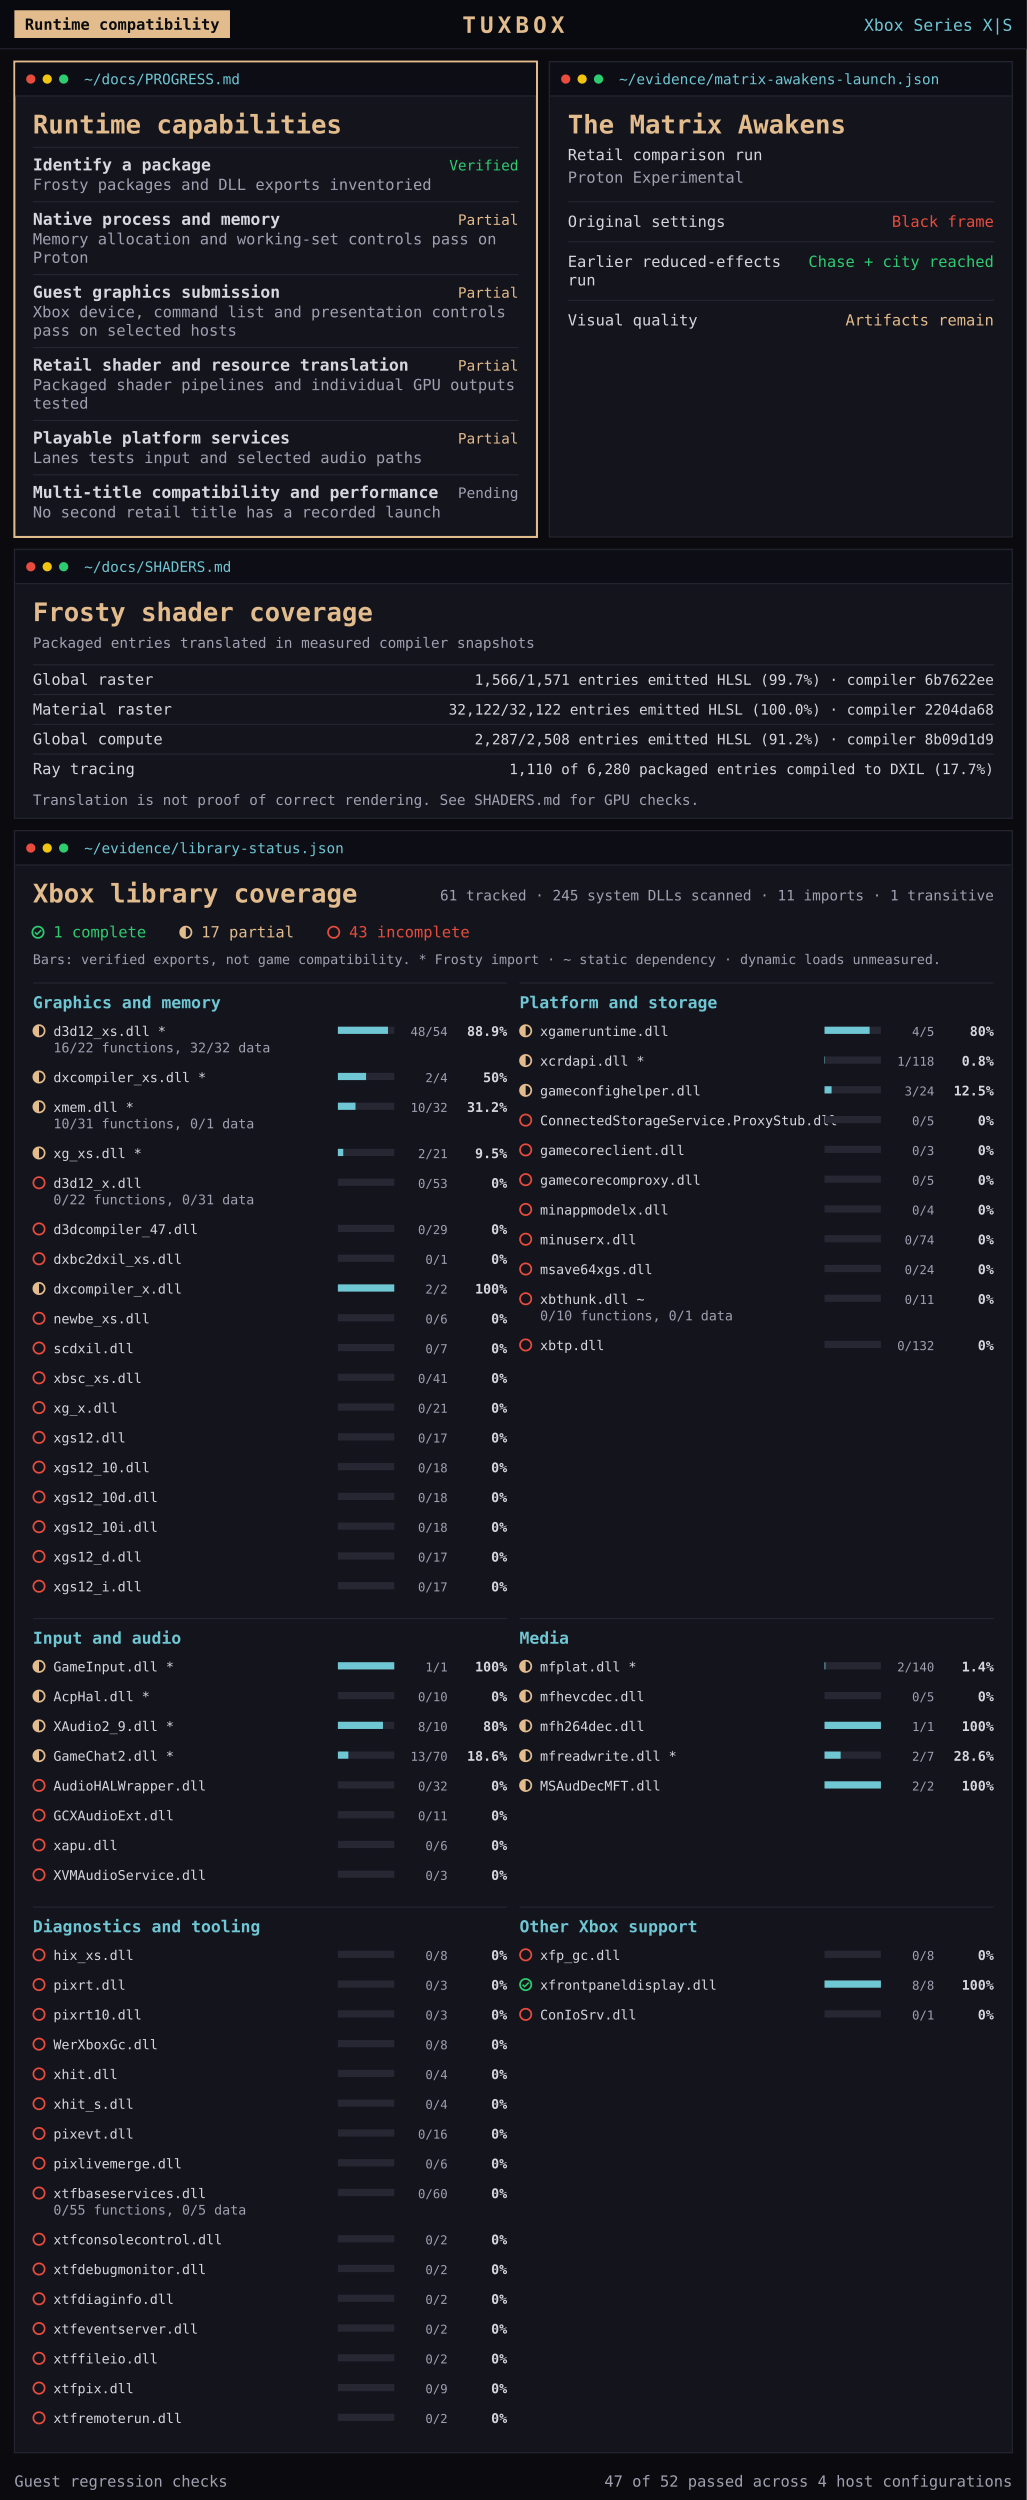
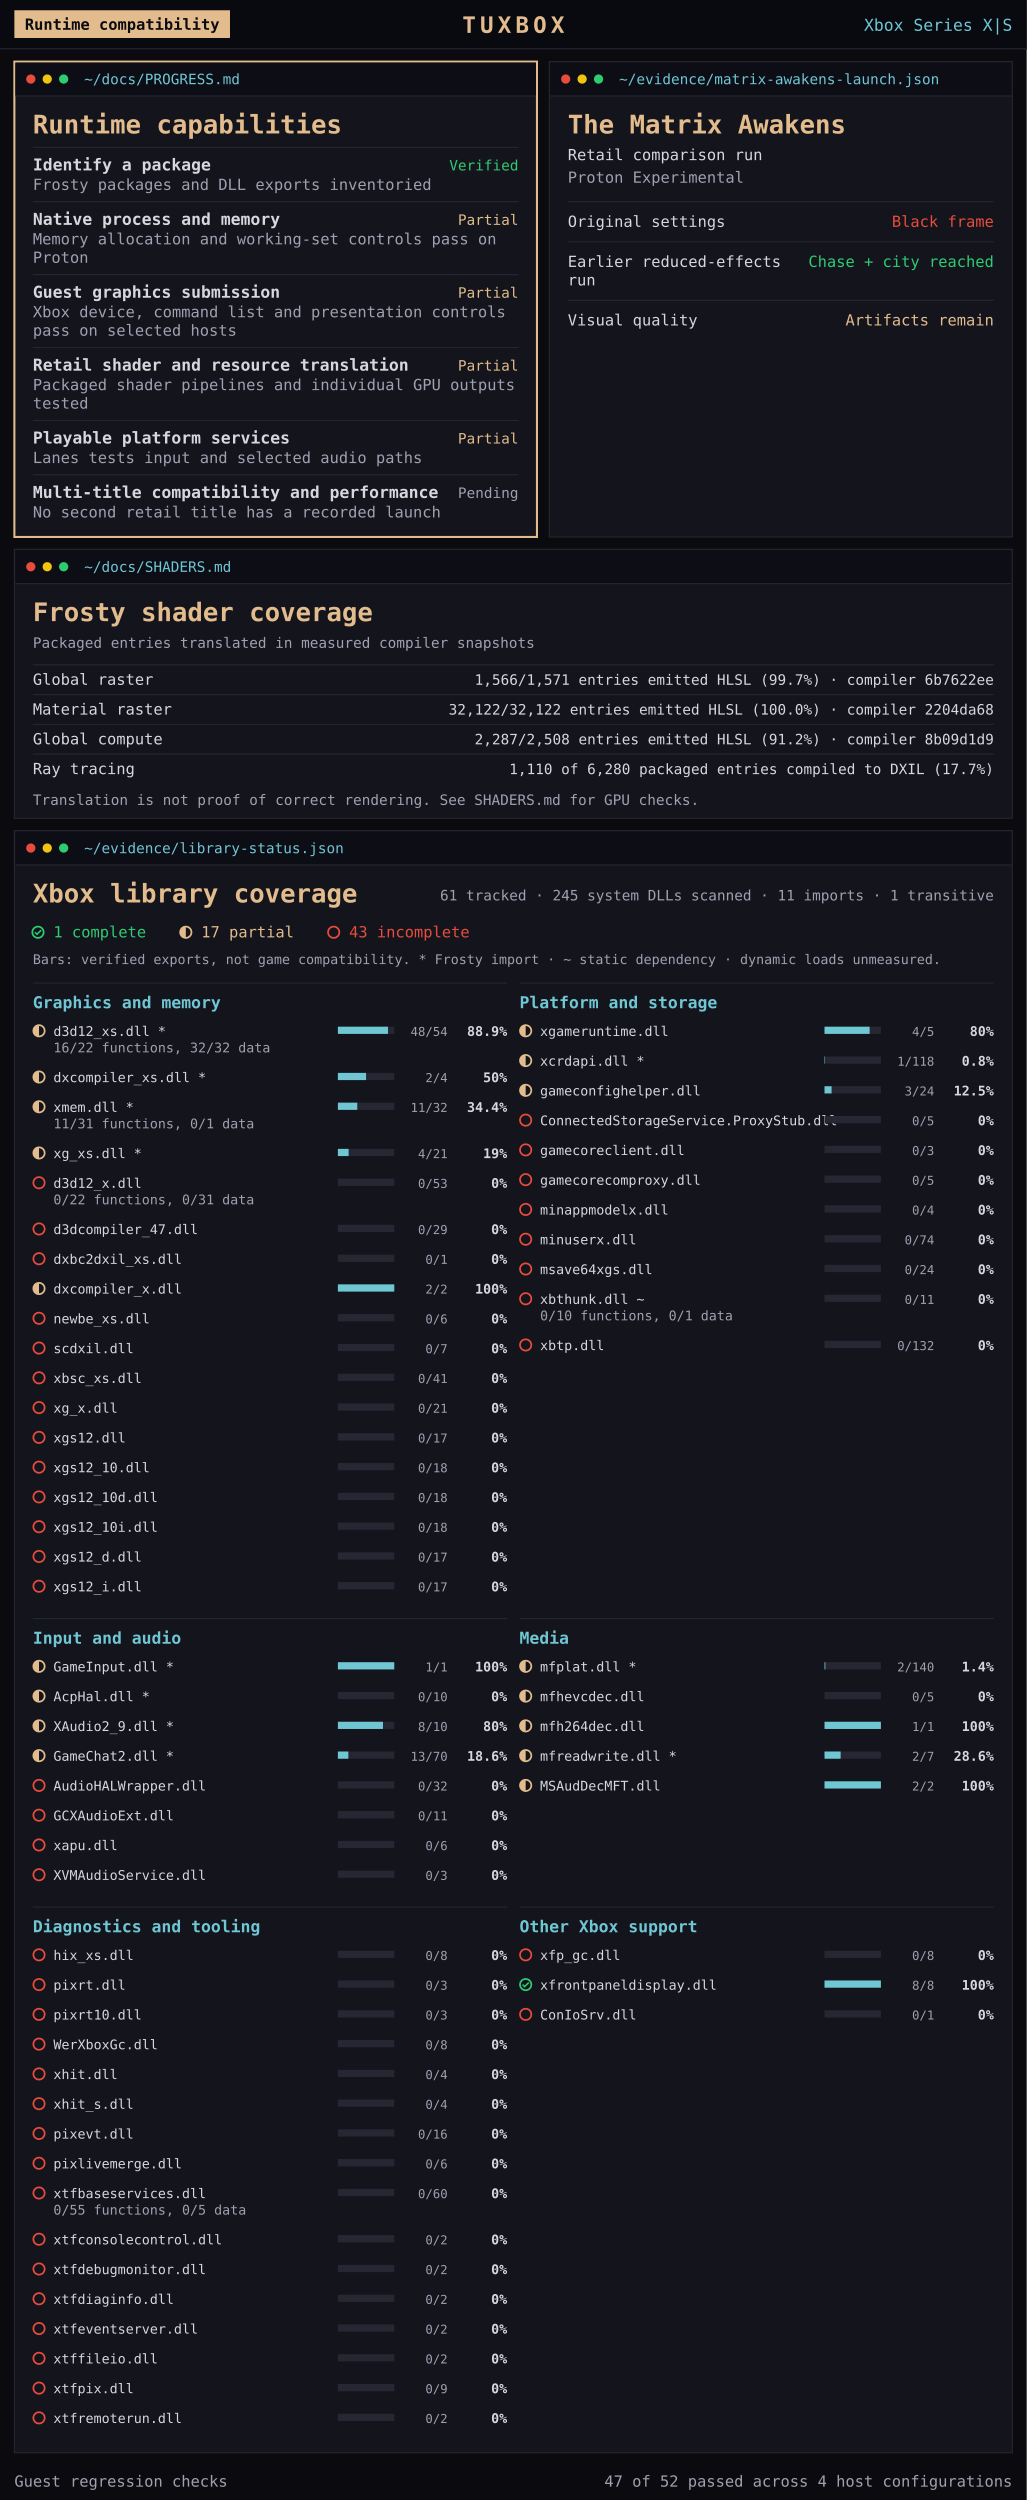
<svg xmlns="http://www.w3.org/2000/svg" role="img" font-family="'Terminess Nerd Font Mono', 'DejaVu Sans Mono', Consolas, monospace" aria-labelledby="map-title map-description" viewBox="0 0 1000 2435" width="1000" height="2435">
  <rect x="0" y="0" width="1000" height="2435" fill="#0b0b0f" />
  <rect x="0" y="0" width="1000" height="48" fill="#090910" />
  <rect x="0" y="47" width="1000" height="1" fill="#272733" />
  <rect x="14" y="10" width="210" height="27" fill="#e2bc8c" />
  <text x="119" y="29" fill="#0b0b0f" font-size="15" text-anchor="middle" font-weight="bold">Runtime compatibility</text>
  <text x="500" y="32" fill="#e2bc8c" font-size="22" text-anchor="middle" font-weight="bold" letter-spacing="4">TUXBOX</text>
  <text x="986" y="30" fill="#6fc7d4" font-size="16" text-anchor="end" font-weight="normal">Xbox Series X|S</text>
  <g transform="translate(14 60)">
    <rect x="0" y="0" width="509" height="463" fill="#14141d" stroke="#e2bc8c" stroke-width="2" />
    <rect x="1" y="1" width="507" height="32" fill="#0d0d15" />
    <rect x="1" y="33" width="507" height="1" fill="#272733" />
    <circle cx="16" cy="17" r="4.5" fill="#e74c3c" />
    <circle cx="32" cy="17" r="4.5" fill="#f1c40f" />
    <circle cx="48" cy="17" r="4.5" fill="#2ecc71" />
    <text x="68" y="22" fill="#6fc7d4" font-size="14" text-anchor="start" font-weight="normal">~/docs/PROGRESS.md</text>
    <text x="18" y="70" fill="#e2bc8c" font-size="25" text-anchor="start" font-weight="bold">Runtime capabilities</text>
    <rect x="18" y="83" width="473" height="1" fill="#272733" />
    <text x="18" y="106" fill="#d7d7de" font-size="16" text-anchor="start" font-weight="bold">Identify a package</text>
    <text x="491" y="106" fill="#2ecc71" font-size="14" text-anchor="end" font-weight="normal">Verified</text>
    <text x="18" y="125" fill="#a0a0b1" font-size="15" text-anchor="start" font-weight="normal">Frosty packages and DLL exports inventoried</text>
    <rect x="18" y="136" width="473" height="1" fill="#272733" />
    <text x="18" y="159" fill="#d7d7de" font-size="16" text-anchor="start" font-weight="bold">Native process and memory</text>
    <text x="491" y="159" fill="#e2bc8c" font-size="14" text-anchor="end" font-weight="normal">Partial</text>
    <text x="18" y="178" fill="#a0a0b1" font-size="15" text-anchor="start" font-weight="normal">Memory allocation and working-set controls pass on</text>
    <text x="18" y="196" fill="#a0a0b1" font-size="15" text-anchor="start" font-weight="normal">Proton</text>
    <rect x="18" y="207" width="473" height="1" fill="#272733" />
    <text x="18" y="230" fill="#d7d7de" font-size="16" text-anchor="start" font-weight="bold">Guest graphics submission</text>
    <text x="491" y="230" fill="#e2bc8c" font-size="14" text-anchor="end" font-weight="normal">Partial</text>
    <text x="18" y="249" fill="#a0a0b1" font-size="15" text-anchor="start" font-weight="normal">Xbox device, command list and presentation controls</text>
    <text x="18" y="267" fill="#a0a0b1" font-size="15" text-anchor="start" font-weight="normal">pass on selected hosts</text>
    <rect x="18" y="278" width="473" height="1" fill="#272733" />
    <text x="18" y="301" fill="#d7d7de" font-size="16" text-anchor="start" font-weight="bold">Retail shader and resource translation</text>
    <text x="491" y="301" fill="#e2bc8c" font-size="14" text-anchor="end" font-weight="normal">Partial</text>
    <text x="18" y="320" fill="#a0a0b1" font-size="15" text-anchor="start" font-weight="normal">Packaged shader pipelines and individual GPU outputs</text>
    <text x="18" y="338" fill="#a0a0b1" font-size="15" text-anchor="start" font-weight="normal">tested</text>
    <rect x="18" y="349" width="473" height="1" fill="#272733" />
    <text x="18" y="372" fill="#d7d7de" font-size="16" text-anchor="start" font-weight="bold">Playable platform services</text>
    <text x="491" y="372" fill="#e2bc8c" font-size="14" text-anchor="end" font-weight="normal">Partial</text>
    <text x="18" y="391" fill="#a0a0b1" font-size="15" text-anchor="start" font-weight="normal">Lanes tests input and selected audio paths</text>
    <rect x="18" y="402" width="473" height="1" fill="#272733" />
    <text x="18" y="425" fill="#d7d7de" font-size="16" text-anchor="start" font-weight="bold">Multi-title compatibility and performance</text>
    <text x="491" y="425" fill="#a0a0b1" font-size="14" text-anchor="end" font-weight="normal">Pending</text>
    <text x="18" y="444" fill="#a0a0b1" font-size="15" text-anchor="start" font-weight="normal">No second retail title has a recorded launch</text>
  </g>
  <g transform="translate(535 60)">
    <rect x="0" y="0" width="451" height="463" fill="#14141d" stroke="#272733" stroke-width="1" />
    <rect x="1" y="1" width="449" height="32" fill="#0d0d15" />
    <rect x="1" y="33" width="449" height="1" fill="#272733" />
    <circle cx="16" cy="17" r="4.5" fill="#e74c3c" />
    <circle cx="32" cy="17" r="4.5" fill="#f1c40f" />
    <circle cx="48" cy="17" r="4.5" fill="#2ecc71" />
    <text x="68" y="22" fill="#6fc7d4" font-size="14" text-anchor="start" font-weight="normal">~/evidence/matrix-awakens-launch.json</text>
    <text x="18" y="70" fill="#e2bc8c" font-size="25" text-anchor="start" font-weight="bold">The Matrix Awakens</text>
    <text x="18" y="96" fill="#d7d7de" font-size="15" text-anchor="start" font-weight="normal">Retail comparison run</text>
    <text x="18" y="118" fill="#a0a0b1" font-size="15" text-anchor="start" font-weight="normal">Proton Experimental</text>
    <rect x="18" y="136" width="415" height="1" fill="#272733" />
    <text x="18" y="161" fill="#d7d7de" font-size="15" text-anchor="start" font-weight="normal">Original settings</text>
    <text x="433" y="161" fill="#e74c3c" font-size="15" text-anchor="end" font-weight="normal">Black frame</text>
    <rect x="18" y="175" width="415" height="1" fill="#272733" />
    <text x="18" y="200" fill="#d7d7de" font-size="15" text-anchor="start" font-weight="normal">Earlier reduced-effects</text>
    <text x="18" y="218" fill="#d7d7de" font-size="15" text-anchor="start" font-weight="normal">run</text>
    <text x="433" y="200" fill="#2ecc71" font-size="15" text-anchor="end" font-weight="normal">Chase + city reached</text>
    <rect x="18" y="232" width="415" height="1" fill="#272733" />
    <text x="18" y="257" fill="#d7d7de" font-size="15" text-anchor="start" font-weight="normal">Visual quality</text>
    <text x="433" y="257" fill="#e2bc8c" font-size="15" text-anchor="end" font-weight="normal">Artifacts remain</text>
  </g>
  <g transform="translate(14 535)">
    <rect x="0" y="0" width="972" height="262" fill="#14141d" stroke="#272733" stroke-width="1" />
    <rect x="1" y="1" width="970" height="32" fill="#0d0d15" />
    <rect x="1" y="33" width="970" height="1" fill="#272733" />
    <circle cx="16" cy="17" r="4.5" fill="#e74c3c" />
    <circle cx="32" cy="17" r="4.5" fill="#f1c40f" />
    <circle cx="48" cy="17" r="4.5" fill="#2ecc71" />
    <text x="68" y="22" fill="#6fc7d4" font-size="14" text-anchor="start" font-weight="normal">~/docs/SHADERS.md</text>
    <text x="18" y="70" fill="#e2bc8c" font-size="25" text-anchor="start" font-weight="bold">Frosty shader coverage</text>
    <text x="18" y="96" fill="#a0a0b1" font-size="14" text-anchor="start" font-weight="normal">Packaged entries translated in measured compiler snapshots</text>
    <rect x="18" y="112" width="936" height="1" fill="#272733" />
    <text x="18" y="132" fill="#d7d7de" font-size="15" text-anchor="start" font-weight="normal">Global raster</text>
    <text x="954" y="132" fill="#d7d7de" font-size="14" text-anchor="end" font-weight="normal">1,566/1,571 entries emitted HLSL (99.7%) · compiler 6b7622ee</text>
    <rect x="18" y="141" width="936" height="1" fill="#272733" />
    <text x="18" y="161" fill="#d7d7de" font-size="15" text-anchor="start" font-weight="normal">Material raster</text>
    <text x="954" y="161" fill="#d7d7de" font-size="14" text-anchor="end" font-weight="normal">32,122/32,122 entries emitted HLSL (100.0%) · compiler 2204da68</text>
    <rect x="18" y="170" width="936" height="1" fill="#272733" />
    <text x="18" y="190" fill="#d7d7de" font-size="15" text-anchor="start" font-weight="normal">Global compute</text>
    <text x="954" y="190" fill="#d7d7de" font-size="14" text-anchor="end" font-weight="normal">2,287/2,508 entries emitted HLSL (91.2%) · compiler 8b09d1d9</text>
    <rect x="18" y="199" width="936" height="1" fill="#272733" />
    <text x="18" y="219" fill="#d7d7de" font-size="15" text-anchor="start" font-weight="normal">Ray tracing</text>
    <text x="954" y="219" fill="#d7d7de" font-size="14" text-anchor="end" font-weight="normal">1,110 of 6,280 packaged entries compiled to DXIL (17.7%)</text>
    <text x="18" y="249" fill="#a0a0b1" font-size="14" text-anchor="start" font-weight="normal">Translation is not proof of correct rendering. See SHADERS.md for GPU checks.</text>
  </g>
  <g transform="translate(14 809)">
    <rect x="0" y="0" width="972" height="1580" fill="#14141d" stroke="#272733" stroke-width="1" />
    <rect x="1" y="1" width="970" height="32" fill="#0d0d15" />
    <rect x="1" y="33" width="970" height="1" fill="#272733" />
    <circle cx="16" cy="17" r="4.5" fill="#e74c3c" />
    <circle cx="32" cy="17" r="4.5" fill="#f1c40f" />
    <circle cx="48" cy="17" r="4.5" fill="#2ecc71" />
    <text x="68" y="22" fill="#6fc7d4" font-size="14" text-anchor="start" font-weight="normal">~/evidence/library-status.json</text>
    <text x="18" y="70" fill="#e2bc8c" font-size="25" text-anchor="start" font-weight="bold">Xbox library coverage</text>
    <text x="954" y="68" fill="#a0a0b1" font-size="14" text-anchor="end" font-weight="normal">61 tracked · 245 system DLLs scanned · 11 imports · 1 transitive</text>
    <g transform="translate(23 99)">
      <circle cx="0" cy="0" r="5.5" fill="none" stroke="#2ecc71" stroke-width="1.7" />
      <path d="M-3,0 -1,2 3,-2" fill="none" stroke="#2ecc71" stroke-width="1.5" />
    </g>
    <text x="38" y="104" fill="#2ecc71" font-size="15" text-anchor="start" font-weight="normal">1 complete</text>
    <g transform="translate(167 99)">
      <circle cx="0" cy="0" r="5.5" fill="none" stroke="#e2bc8c" stroke-width="1.7" />
      <path d="M0,-5.5 A5.5,5.5 0 0 0 0,5.5 Z" fill="#e2bc8c" />
    </g>
    <text x="182" y="104" fill="#e2bc8c" font-size="15" text-anchor="start" font-weight="normal">17 partial</text>
    <g transform="translate(311 99)">
      <circle cx="0" cy="0" r="5.5" fill="none" stroke="#e74c3c" stroke-width="1.7" />
    </g>
    <text x="326" y="104" fill="#e74c3c" font-size="15" text-anchor="start" font-weight="normal">43 incomplete</text>
    <text x="18" y="130" fill="#a0a0b1" font-size="13" text-anchor="start" font-weight="normal">Bars: verified exports, not game compatibility. * Frosty import  ·  ~ static dependency  ·  dynamic loads unmeasured.</text>
    <rect x="18.0" y="148" width="462.0" height="1" fill="#272733" />
    <text x="18.0" y="173" fill="#6fc7d4" font-size="16" text-anchor="start" font-weight="bold">Graphics and memory</text>
    <g>
      <g transform="translate(24.0 195)">
        <circle cx="0" cy="0" r="5.5" fill="none" stroke="#e2bc8c" stroke-width="1.7" />
        <path d="M0,-5.5 A5.5,5.5 0 0 0 0,5.5 Z" fill="#e2bc8c" />
      </g>
      <text x="38.0" y="200" fill="#d7d7de" font-size="13" text-anchor="start" font-weight="normal">d3d12_xs.dll *</text>
      <rect x="315.1" y="191" width="54.9" height="7" fill="#272733" />
      <rect x="315.1" y="191" width="48.8" height="7" fill="#6fc7d4" />
      <text x="422.0" y="200" fill="#a0a0b1" font-size="12" text-anchor="end" font-weight="normal">48/54</text>
      <text x="480.0" y="200" fill="#d7d7de" font-size="13" text-anchor="end" font-weight="bold">88.9%</text>
      <text x="38.0" y="216" fill="#a0a0b1" font-size="13" text-anchor="start" font-weight="normal">16/22 functions, 32/32 data</text>
    </g>
    <g>
      <g transform="translate(24.0 240)">
        <circle cx="0" cy="0" r="5.5" fill="none" stroke="#e2bc8c" stroke-width="1.7" />
        <path d="M0,-5.5 A5.5,5.5 0 0 0 0,5.5 Z" fill="#e2bc8c" />
      </g>
      <text x="38.0" y="245" fill="#d7d7de" font-size="13" text-anchor="start" font-weight="normal">dxcompiler_xs.dll *</text>
      <rect x="315.1" y="236" width="54.9" height="7" fill="#272733" />
      <rect x="315.1" y="236" width="27.45" height="7" fill="#6fc7d4" />
      <text x="422.0" y="245" fill="#a0a0b1" font-size="12" text-anchor="end" font-weight="normal">2/4</text>
      <text x="480.0" y="245" fill="#d7d7de" font-size="13" text-anchor="end" font-weight="bold">50%</text>
    </g>
    <g>
      <g transform="translate(24.0 269)">
        <circle cx="0" cy="0" r="5.5" fill="none" stroke="#e2bc8c" stroke-width="1.7" />
        <path d="M0,-5.5 A5.5,5.5 0 0 0 0,5.5 Z" fill="#e2bc8c" />
      </g>
      <text x="38.0" y="274" fill="#d7d7de" font-size="13" text-anchor="start" font-weight="normal">xmem.dll *</text>
      <rect x="315.1" y="265" width="54.9" height="7" fill="#272733" />
-       <rect x="315.1" y="265" width="17.156" height="7" fill="#6fc7d4" />
-       <text x="422.0" y="274" fill="#a0a0b1" font-size="12" text-anchor="end" font-weight="normal">10/32</text>
-       <text x="480.0" y="274" fill="#d7d7de" font-size="13" text-anchor="end" font-weight="bold">31.2%</text>
-       <text x="38.0" y="290" fill="#a0a0b1" font-size="13" text-anchor="start" font-weight="normal">10/31 functions, 0/1 data</text>
+       <rect x="315.1" y="265" width="18.872" height="7" fill="#6fc7d4" />
+       <text x="422.0" y="274" fill="#a0a0b1" font-size="12" text-anchor="end" font-weight="normal">11/32</text>
+       <text x="480.0" y="274" fill="#d7d7de" font-size="13" text-anchor="end" font-weight="bold">34.4%</text>
+       <text x="38.0" y="290" fill="#a0a0b1" font-size="13" text-anchor="start" font-weight="normal">11/31 functions, 0/1 data</text>
    </g>
    <g>
      <g transform="translate(24.0 314)">
        <circle cx="0" cy="0" r="5.5" fill="none" stroke="#e2bc8c" stroke-width="1.7" />
        <path d="M0,-5.5 A5.5,5.5 0 0 0 0,5.5 Z" fill="#e2bc8c" />
      </g>
      <text x="38.0" y="319" fill="#d7d7de" font-size="13" text-anchor="start" font-weight="normal">xg_xs.dll *</text>
      <rect x="315.1" y="310" width="54.9" height="7" fill="#272733" />
-       <rect x="315.1" y="310" width="5.229" height="7" fill="#6fc7d4" />
-       <text x="422.0" y="319" fill="#a0a0b1" font-size="12" text-anchor="end" font-weight="normal">2/21</text>
-       <text x="480.0" y="319" fill="#d7d7de" font-size="13" text-anchor="end" font-weight="bold">9.5%</text>
+       <rect x="315.1" y="310" width="10.457" height="7" fill="#6fc7d4" />
+       <text x="422.0" y="319" fill="#a0a0b1" font-size="12" text-anchor="end" font-weight="normal">4/21</text>
+       <text x="480.0" y="319" fill="#d7d7de" font-size="13" text-anchor="end" font-weight="bold">19%</text>
    </g>
    <g>
      <g transform="translate(24.0 343)">
        <circle cx="0" cy="0" r="5.5" fill="none" stroke="#e74c3c" stroke-width="1.7" />
      </g>
      <text x="38.0" y="348" fill="#d7d7de" font-size="13" text-anchor="start" font-weight="normal">d3d12_x.dll</text>
      <rect x="315.1" y="339" width="54.9" height="7" fill="#272733" />
      <text x="422.0" y="348" fill="#a0a0b1" font-size="12" text-anchor="end" font-weight="normal">0/53</text>
      <text x="480.0" y="348" fill="#d7d7de" font-size="13" text-anchor="end" font-weight="bold">0%</text>
      <text x="38.0" y="364" fill="#a0a0b1" font-size="13" text-anchor="start" font-weight="normal">0/22 functions, 0/31 data</text>
    </g>
    <g>
      <g transform="translate(24.0 388)">
        <circle cx="0" cy="0" r="5.5" fill="none" stroke="#e74c3c" stroke-width="1.7" />
      </g>
      <text x="38.0" y="393" fill="#d7d7de" font-size="13" text-anchor="start" font-weight="normal">d3dcompiler_47.dll</text>
      <rect x="315.1" y="384" width="54.9" height="7" fill="#272733" />
      <text x="422.0" y="393" fill="#a0a0b1" font-size="12" text-anchor="end" font-weight="normal">0/29</text>
      <text x="480.0" y="393" fill="#d7d7de" font-size="13" text-anchor="end" font-weight="bold">0%</text>
    </g>
    <g>
      <g transform="translate(24.0 417)">
        <circle cx="0" cy="0" r="5.5" fill="none" stroke="#e74c3c" stroke-width="1.7" />
      </g>
      <text x="38.0" y="422" fill="#d7d7de" font-size="13" text-anchor="start" font-weight="normal">dxbc2dxil_xs.dll</text>
      <rect x="315.1" y="413" width="54.9" height="7" fill="#272733" />
      <text x="422.0" y="422" fill="#a0a0b1" font-size="12" text-anchor="end" font-weight="normal">0/1</text>
      <text x="480.0" y="422" fill="#d7d7de" font-size="13" text-anchor="end" font-weight="bold">0%</text>
    </g>
    <g>
      <g transform="translate(24.0 446)">
        <circle cx="0" cy="0" r="5.5" fill="none" stroke="#e2bc8c" stroke-width="1.7" />
        <path d="M0,-5.5 A5.5,5.5 0 0 0 0,5.5 Z" fill="#e2bc8c" />
      </g>
      <text x="38.0" y="451" fill="#d7d7de" font-size="13" text-anchor="start" font-weight="normal">dxcompiler_x.dll</text>
      <rect x="315.1" y="442" width="54.9" height="7" fill="#272733" />
      <rect x="315.1" y="442" width="54.9" height="7" fill="#6fc7d4" />
      <text x="422.0" y="451" fill="#a0a0b1" font-size="12" text-anchor="end" font-weight="normal">2/2</text>
      <text x="480.0" y="451" fill="#d7d7de" font-size="13" text-anchor="end" font-weight="bold">100%</text>
    </g>
    <g>
      <g transform="translate(24.0 475)">
        <circle cx="0" cy="0" r="5.5" fill="none" stroke="#e74c3c" stroke-width="1.7" />
      </g>
      <text x="38.0" y="480" fill="#d7d7de" font-size="13" text-anchor="start" font-weight="normal">newbe_xs.dll</text>
      <rect x="315.1" y="471" width="54.9" height="7" fill="#272733" />
      <text x="422.0" y="480" fill="#a0a0b1" font-size="12" text-anchor="end" font-weight="normal">0/6</text>
      <text x="480.0" y="480" fill="#d7d7de" font-size="13" text-anchor="end" font-weight="bold">0%</text>
    </g>
    <g>
      <g transform="translate(24.0 504)">
        <circle cx="0" cy="0" r="5.5" fill="none" stroke="#e74c3c" stroke-width="1.7" />
      </g>
      <text x="38.0" y="509" fill="#d7d7de" font-size="13" text-anchor="start" font-weight="normal">scdxil.dll</text>
      <rect x="315.1" y="500" width="54.9" height="7" fill="#272733" />
      <text x="422.0" y="509" fill="#a0a0b1" font-size="12" text-anchor="end" font-weight="normal">0/7</text>
      <text x="480.0" y="509" fill="#d7d7de" font-size="13" text-anchor="end" font-weight="bold">0%</text>
    </g>
    <g>
      <g transform="translate(24.0 533)">
        <circle cx="0" cy="0" r="5.5" fill="none" stroke="#e74c3c" stroke-width="1.7" />
      </g>
      <text x="38.0" y="538" fill="#d7d7de" font-size="13" text-anchor="start" font-weight="normal">xbsc_xs.dll</text>
      <rect x="315.1" y="529" width="54.9" height="7" fill="#272733" />
      <text x="422.0" y="538" fill="#a0a0b1" font-size="12" text-anchor="end" font-weight="normal">0/41</text>
      <text x="480.0" y="538" fill="#d7d7de" font-size="13" text-anchor="end" font-weight="bold">0%</text>
    </g>
    <g>
      <g transform="translate(24.0 562)">
        <circle cx="0" cy="0" r="5.5" fill="none" stroke="#e74c3c" stroke-width="1.7" />
      </g>
      <text x="38.0" y="567" fill="#d7d7de" font-size="13" text-anchor="start" font-weight="normal">xg_x.dll</text>
      <rect x="315.1" y="558" width="54.9" height="7" fill="#272733" />
      <text x="422.0" y="567" fill="#a0a0b1" font-size="12" text-anchor="end" font-weight="normal">0/21</text>
      <text x="480.0" y="567" fill="#d7d7de" font-size="13" text-anchor="end" font-weight="bold">0%</text>
    </g>
    <g>
      <g transform="translate(24.0 591)">
        <circle cx="0" cy="0" r="5.5" fill="none" stroke="#e74c3c" stroke-width="1.7" />
      </g>
      <text x="38.0" y="596" fill="#d7d7de" font-size="13" text-anchor="start" font-weight="normal">xgs12.dll</text>
      <rect x="315.1" y="587" width="54.9" height="7" fill="#272733" />
      <text x="422.0" y="596" fill="#a0a0b1" font-size="12" text-anchor="end" font-weight="normal">0/17</text>
      <text x="480.0" y="596" fill="#d7d7de" font-size="13" text-anchor="end" font-weight="bold">0%</text>
    </g>
    <g>
      <g transform="translate(24.0 620)">
        <circle cx="0" cy="0" r="5.5" fill="none" stroke="#e74c3c" stroke-width="1.7" />
      </g>
      <text x="38.0" y="625" fill="#d7d7de" font-size="13" text-anchor="start" font-weight="normal">xgs12_10.dll</text>
      <rect x="315.1" y="616" width="54.9" height="7" fill="#272733" />
      <text x="422.0" y="625" fill="#a0a0b1" font-size="12" text-anchor="end" font-weight="normal">0/18</text>
      <text x="480.0" y="625" fill="#d7d7de" font-size="13" text-anchor="end" font-weight="bold">0%</text>
    </g>
    <g>
      <g transform="translate(24.0 649)">
        <circle cx="0" cy="0" r="5.5" fill="none" stroke="#e74c3c" stroke-width="1.7" />
      </g>
      <text x="38.0" y="654" fill="#d7d7de" font-size="13" text-anchor="start" font-weight="normal">xgs12_10d.dll</text>
      <rect x="315.1" y="645" width="54.9" height="7" fill="#272733" />
      <text x="422.0" y="654" fill="#a0a0b1" font-size="12" text-anchor="end" font-weight="normal">0/18</text>
      <text x="480.0" y="654" fill="#d7d7de" font-size="13" text-anchor="end" font-weight="bold">0%</text>
    </g>
    <g>
      <g transform="translate(24.0 678)">
        <circle cx="0" cy="0" r="5.5" fill="none" stroke="#e74c3c" stroke-width="1.7" />
      </g>
      <text x="38.0" y="683" fill="#d7d7de" font-size="13" text-anchor="start" font-weight="normal">xgs12_10i.dll</text>
      <rect x="315.1" y="674" width="54.9" height="7" fill="#272733" />
      <text x="422.0" y="683" fill="#a0a0b1" font-size="12" text-anchor="end" font-weight="normal">0/18</text>
      <text x="480.0" y="683" fill="#d7d7de" font-size="13" text-anchor="end" font-weight="bold">0%</text>
    </g>
    <g>
      <g transform="translate(24.0 707)">
        <circle cx="0" cy="0" r="5.5" fill="none" stroke="#e74c3c" stroke-width="1.7" />
      </g>
      <text x="38.0" y="712" fill="#d7d7de" font-size="13" text-anchor="start" font-weight="normal">xgs12_d.dll</text>
      <rect x="315.1" y="703" width="54.9" height="7" fill="#272733" />
      <text x="422.0" y="712" fill="#a0a0b1" font-size="12" text-anchor="end" font-weight="normal">0/17</text>
      <text x="480.0" y="712" fill="#d7d7de" font-size="13" text-anchor="end" font-weight="bold">0%</text>
    </g>
    <g>
      <g transform="translate(24.0 736)">
        <circle cx="0" cy="0" r="5.5" fill="none" stroke="#e74c3c" stroke-width="1.7" />
      </g>
      <text x="38.0" y="741" fill="#d7d7de" font-size="13" text-anchor="start" font-weight="normal">xgs12_i.dll</text>
      <rect x="315.1" y="732" width="54.9" height="7" fill="#272733" />
      <text x="422.0" y="741" fill="#a0a0b1" font-size="12" text-anchor="end" font-weight="normal">0/17</text>
      <text x="480.0" y="741" fill="#d7d7de" font-size="13" text-anchor="end" font-weight="bold">0%</text>
    </g>
    <rect x="492.0" y="148" width="462.0" height="1" fill="#272733" />
    <text x="492.0" y="173" fill="#6fc7d4" font-size="16" text-anchor="start" font-weight="bold">Platform and storage</text>
    <g>
      <g transform="translate(498.0 195)">
        <circle cx="0" cy="0" r="5.5" fill="none" stroke="#e2bc8c" stroke-width="1.7" />
        <path d="M0,-5.5 A5.5,5.5 0 0 0 0,5.5 Z" fill="#e2bc8c" />
      </g>
      <text x="512.0" y="200" fill="#d7d7de" font-size="13" text-anchor="start" font-weight="normal">xgameruntime.dll</text>
      <rect x="789.1" y="191" width="54.9" height="7" fill="#272733" />
      <rect x="789.1" y="191" width="43.92" height="7" fill="#6fc7d4" />
      <text x="896.0" y="200" fill="#a0a0b1" font-size="12" text-anchor="end" font-weight="normal">4/5</text>
      <text x="954.0" y="200" fill="#d7d7de" font-size="13" text-anchor="end" font-weight="bold">80%</text>
    </g>
    <g>
      <g transform="translate(498.0 224)">
        <circle cx="0" cy="0" r="5.5" fill="none" stroke="#e2bc8c" stroke-width="1.7" />
        <path d="M0,-5.5 A5.5,5.5 0 0 0 0,5.5 Z" fill="#e2bc8c" />
      </g>
      <text x="512.0" y="229" fill="#d7d7de" font-size="13" text-anchor="start" font-weight="normal">xcrdapi.dll *</text>
      <rect x="789.1" y="220" width="54.9" height="7" fill="#272733" />
      <rect x="789.1" y="220" width="0.465" height="7" fill="#6fc7d4" />
      <text x="896.0" y="229" fill="#a0a0b1" font-size="12" text-anchor="end" font-weight="normal">1/118</text>
      <text x="954.0" y="229" fill="#d7d7de" font-size="13" text-anchor="end" font-weight="bold">0.8%</text>
    </g>
    <g>
      <g transform="translate(498.0 253)">
        <circle cx="0" cy="0" r="5.5" fill="none" stroke="#e2bc8c" stroke-width="1.7" />
        <path d="M0,-5.5 A5.5,5.5 0 0 0 0,5.5 Z" fill="#e2bc8c" />
      </g>
      <text x="512.0" y="258" fill="#d7d7de" font-size="13" text-anchor="start" font-weight="normal">gameconfighelper.dll</text>
      <rect x="789.1" y="249" width="54.9" height="7" fill="#272733" />
      <rect x="789.1" y="249" width="6.862" height="7" fill="#6fc7d4" />
      <text x="896.0" y="258" fill="#a0a0b1" font-size="12" text-anchor="end" font-weight="normal">3/24</text>
      <text x="954.0" y="258" fill="#d7d7de" font-size="13" text-anchor="end" font-weight="bold">12.5%</text>
    </g>
    <g>
      <g transform="translate(498.0 282)">
        <circle cx="0" cy="0" r="5.5" fill="none" stroke="#e74c3c" stroke-width="1.7" />
      </g>
      <text x="512.0" y="287" fill="#d7d7de" font-size="13" text-anchor="start" font-weight="normal">ConnectedStorageService.ProxyStub.dll</text>
      <rect x="789.1" y="278" width="54.9" height="7" fill="#272733" />
      <text x="896.0" y="287" fill="#a0a0b1" font-size="12" text-anchor="end" font-weight="normal">0/5</text>
      <text x="954.0" y="287" fill="#d7d7de" font-size="13" text-anchor="end" font-weight="bold">0%</text>
    </g>
    <g>
      <g transform="translate(498.0 311)">
        <circle cx="0" cy="0" r="5.5" fill="none" stroke="#e74c3c" stroke-width="1.7" />
      </g>
      <text x="512.0" y="316" fill="#d7d7de" font-size="13" text-anchor="start" font-weight="normal">gamecoreclient.dll</text>
      <rect x="789.1" y="307" width="54.9" height="7" fill="#272733" />
      <text x="896.0" y="316" fill="#a0a0b1" font-size="12" text-anchor="end" font-weight="normal">0/3</text>
      <text x="954.0" y="316" fill="#d7d7de" font-size="13" text-anchor="end" font-weight="bold">0%</text>
    </g>
    <g>
      <g transform="translate(498.0 340)">
        <circle cx="0" cy="0" r="5.5" fill="none" stroke="#e74c3c" stroke-width="1.7" />
      </g>
      <text x="512.0" y="345" fill="#d7d7de" font-size="13" text-anchor="start" font-weight="normal">gamecorecomproxy.dll</text>
      <rect x="789.1" y="336" width="54.9" height="7" fill="#272733" />
      <text x="896.0" y="345" fill="#a0a0b1" font-size="12" text-anchor="end" font-weight="normal">0/5</text>
      <text x="954.0" y="345" fill="#d7d7de" font-size="13" text-anchor="end" font-weight="bold">0%</text>
    </g>
    <g>
      <g transform="translate(498.0 369)">
        <circle cx="0" cy="0" r="5.5" fill="none" stroke="#e74c3c" stroke-width="1.7" />
      </g>
      <text x="512.0" y="374" fill="#d7d7de" font-size="13" text-anchor="start" font-weight="normal">minappmodelx.dll</text>
      <rect x="789.1" y="365" width="54.9" height="7" fill="#272733" />
      <text x="896.0" y="374" fill="#a0a0b1" font-size="12" text-anchor="end" font-weight="normal">0/4</text>
      <text x="954.0" y="374" fill="#d7d7de" font-size="13" text-anchor="end" font-weight="bold">0%</text>
    </g>
    <g>
      <g transform="translate(498.0 398)">
        <circle cx="0" cy="0" r="5.5" fill="none" stroke="#e74c3c" stroke-width="1.7" />
      </g>
      <text x="512.0" y="403" fill="#d7d7de" font-size="13" text-anchor="start" font-weight="normal">minuserx.dll</text>
      <rect x="789.1" y="394" width="54.9" height="7" fill="#272733" />
      <text x="896.0" y="403" fill="#a0a0b1" font-size="12" text-anchor="end" font-weight="normal">0/74</text>
      <text x="954.0" y="403" fill="#d7d7de" font-size="13" text-anchor="end" font-weight="bold">0%</text>
    </g>
    <g>
      <g transform="translate(498.0 427)">
        <circle cx="0" cy="0" r="5.5" fill="none" stroke="#e74c3c" stroke-width="1.7" />
      </g>
      <text x="512.0" y="432" fill="#d7d7de" font-size="13" text-anchor="start" font-weight="normal">msave64xgs.dll</text>
      <rect x="789.1" y="423" width="54.9" height="7" fill="#272733" />
      <text x="896.0" y="432" fill="#a0a0b1" font-size="12" text-anchor="end" font-weight="normal">0/24</text>
      <text x="954.0" y="432" fill="#d7d7de" font-size="13" text-anchor="end" font-weight="bold">0%</text>
    </g>
    <g>
      <g transform="translate(498.0 456)">
        <circle cx="0" cy="0" r="5.5" fill="none" stroke="#e74c3c" stroke-width="1.7" />
      </g>
      <text x="512.0" y="461" fill="#d7d7de" font-size="13" text-anchor="start" font-weight="normal">xbthunk.dll ~</text>
      <rect x="789.1" y="452" width="54.9" height="7" fill="#272733" />
      <text x="896.0" y="461" fill="#a0a0b1" font-size="12" text-anchor="end" font-weight="normal">0/11</text>
      <text x="954.0" y="461" fill="#d7d7de" font-size="13" text-anchor="end" font-weight="bold">0%</text>
      <text x="512.0" y="477" fill="#a0a0b1" font-size="13" text-anchor="start" font-weight="normal">0/10 functions, 0/1 data</text>
    </g>
    <g>
      <g transform="translate(498.0 501)">
        <circle cx="0" cy="0" r="5.5" fill="none" stroke="#e74c3c" stroke-width="1.7" />
      </g>
      <text x="512.0" y="506" fill="#d7d7de" font-size="13" text-anchor="start" font-weight="normal">xbtp.dll</text>
      <rect x="789.1" y="497" width="54.9" height="7" fill="#272733" />
      <text x="896.0" y="506" fill="#a0a0b1" font-size="12" text-anchor="end" font-weight="normal">0/132</text>
      <text x="954.0" y="506" fill="#d7d7de" font-size="13" text-anchor="end" font-weight="bold">0%</text>
    </g>
    <rect x="18.0" y="767" width="462.0" height="1" fill="#272733" />
    <text x="18.0" y="792" fill="#6fc7d4" font-size="16" text-anchor="start" font-weight="bold">Input and audio</text>
    <g>
      <g transform="translate(24.0 814)">
        <circle cx="0" cy="0" r="5.5" fill="none" stroke="#e2bc8c" stroke-width="1.7" />
        <path d="M0,-5.5 A5.5,5.5 0 0 0 0,5.5 Z" fill="#e2bc8c" />
      </g>
      <text x="38.0" y="819" fill="#d7d7de" font-size="13" text-anchor="start" font-weight="normal">GameInput.dll *</text>
      <rect x="315.1" y="810" width="54.9" height="7" fill="#272733" />
      <rect x="315.1" y="810" width="54.9" height="7" fill="#6fc7d4" />
      <text x="422.0" y="819" fill="#a0a0b1" font-size="12" text-anchor="end" font-weight="normal">1/1</text>
      <text x="480.0" y="819" fill="#d7d7de" font-size="13" text-anchor="end" font-weight="bold">100%</text>
    </g>
    <g>
      <g transform="translate(24.0 843)">
        <circle cx="0" cy="0" r="5.5" fill="none" stroke="#e2bc8c" stroke-width="1.7" />
        <path d="M0,-5.5 A5.5,5.5 0 0 0 0,5.5 Z" fill="#e2bc8c" />
      </g>
      <text x="38.0" y="848" fill="#d7d7de" font-size="13" text-anchor="start" font-weight="normal">AcpHal.dll *</text>
      <rect x="315.1" y="839" width="54.9" height="7" fill="#272733" />
      <text x="422.0" y="848" fill="#a0a0b1" font-size="12" text-anchor="end" font-weight="normal">0/10</text>
      <text x="480.0" y="848" fill="#d7d7de" font-size="13" text-anchor="end" font-weight="bold">0%</text>
    </g>
    <g>
      <g transform="translate(24.0 872)">
        <circle cx="0" cy="0" r="5.5" fill="none" stroke="#e2bc8c" stroke-width="1.7" />
        <path d="M0,-5.5 A5.5,5.5 0 0 0 0,5.5 Z" fill="#e2bc8c" />
      </g>
      <text x="38.0" y="877" fill="#d7d7de" font-size="13" text-anchor="start" font-weight="normal">XAudio2_9.dll *</text>
      <rect x="315.1" y="868" width="54.9" height="7" fill="#272733" />
      <rect x="315.1" y="868" width="43.92" height="7" fill="#6fc7d4" />
      <text x="422.0" y="877" fill="#a0a0b1" font-size="12" text-anchor="end" font-weight="normal">8/10</text>
      <text x="480.0" y="877" fill="#d7d7de" font-size="13" text-anchor="end" font-weight="bold">80%</text>
    </g>
    <g>
      <g transform="translate(24.0 901)">
        <circle cx="0" cy="0" r="5.5" fill="none" stroke="#e2bc8c" stroke-width="1.7" />
        <path d="M0,-5.5 A5.5,5.5 0 0 0 0,5.5 Z" fill="#e2bc8c" />
      </g>
      <text x="38.0" y="906" fill="#d7d7de" font-size="13" text-anchor="start" font-weight="normal">GameChat2.dll *</text>
      <rect x="315.1" y="897" width="54.9" height="7" fill="#272733" />
      <rect x="315.1" y="897" width="10.196" height="7" fill="#6fc7d4" />
      <text x="422.0" y="906" fill="#a0a0b1" font-size="12" text-anchor="end" font-weight="normal">13/70</text>
      <text x="480.0" y="906" fill="#d7d7de" font-size="13" text-anchor="end" font-weight="bold">18.6%</text>
    </g>
    <g>
      <g transform="translate(24.0 930)">
        <circle cx="0" cy="0" r="5.5" fill="none" stroke="#e74c3c" stroke-width="1.7" />
      </g>
      <text x="38.0" y="935" fill="#d7d7de" font-size="13" text-anchor="start" font-weight="normal">AudioHALWrapper.dll</text>
      <rect x="315.1" y="926" width="54.9" height="7" fill="#272733" />
      <text x="422.0" y="935" fill="#a0a0b1" font-size="12" text-anchor="end" font-weight="normal">0/32</text>
      <text x="480.0" y="935" fill="#d7d7de" font-size="13" text-anchor="end" font-weight="bold">0%</text>
    </g>
    <g>
      <g transform="translate(24.0 959)">
        <circle cx="0" cy="0" r="5.5" fill="none" stroke="#e74c3c" stroke-width="1.7" />
      </g>
      <text x="38.0" y="964" fill="#d7d7de" font-size="13" text-anchor="start" font-weight="normal">GCXAudioExt.dll</text>
      <rect x="315.1" y="955" width="54.9" height="7" fill="#272733" />
      <text x="422.0" y="964" fill="#a0a0b1" font-size="12" text-anchor="end" font-weight="normal">0/11</text>
      <text x="480.0" y="964" fill="#d7d7de" font-size="13" text-anchor="end" font-weight="bold">0%</text>
    </g>
    <g>
      <g transform="translate(24.0 988)">
        <circle cx="0" cy="0" r="5.5" fill="none" stroke="#e74c3c" stroke-width="1.7" />
      </g>
      <text x="38.0" y="993" fill="#d7d7de" font-size="13" text-anchor="start" font-weight="normal">xapu.dll</text>
      <rect x="315.1" y="984" width="54.9" height="7" fill="#272733" />
      <text x="422.0" y="993" fill="#a0a0b1" font-size="12" text-anchor="end" font-weight="normal">0/6</text>
      <text x="480.0" y="993" fill="#d7d7de" font-size="13" text-anchor="end" font-weight="bold">0%</text>
    </g>
    <g>
      <g transform="translate(24.0 1017)">
        <circle cx="0" cy="0" r="5.5" fill="none" stroke="#e74c3c" stroke-width="1.7" />
      </g>
      <text x="38.0" y="1022" fill="#d7d7de" font-size="13" text-anchor="start" font-weight="normal">XVMAudioService.dll</text>
      <rect x="315.1" y="1013" width="54.9" height="7" fill="#272733" />
      <text x="422.0" y="1022" fill="#a0a0b1" font-size="12" text-anchor="end" font-weight="normal">0/3</text>
      <text x="480.0" y="1022" fill="#d7d7de" font-size="13" text-anchor="end" font-weight="bold">0%</text>
    </g>
    <rect x="492.0" y="767" width="462.0" height="1" fill="#272733" />
    <text x="492.0" y="792" fill="#6fc7d4" font-size="16" text-anchor="start" font-weight="bold">Media</text>
    <g>
      <g transform="translate(498.0 814)">
        <circle cx="0" cy="0" r="5.5" fill="none" stroke="#e2bc8c" stroke-width="1.7" />
        <path d="M0,-5.5 A5.5,5.5 0 0 0 0,5.5 Z" fill="#e2bc8c" />
      </g>
      <text x="512.0" y="819" fill="#d7d7de" font-size="13" text-anchor="start" font-weight="normal">mfplat.dll *</text>
      <rect x="789.1" y="810" width="54.9" height="7" fill="#272733" />
      <rect x="789.1" y="810" width="0.784" height="7" fill="#6fc7d4" />
      <text x="896.0" y="819" fill="#a0a0b1" font-size="12" text-anchor="end" font-weight="normal">2/140</text>
      <text x="954.0" y="819" fill="#d7d7de" font-size="13" text-anchor="end" font-weight="bold">1.4%</text>
    </g>
    <g>
      <g transform="translate(498.0 843)">
        <circle cx="0" cy="0" r="5.5" fill="none" stroke="#e2bc8c" stroke-width="1.7" />
        <path d="M0,-5.5 A5.5,5.5 0 0 0 0,5.5 Z" fill="#e2bc8c" />
      </g>
      <text x="512.0" y="848" fill="#d7d7de" font-size="13" text-anchor="start" font-weight="normal">mfhevcdec.dll</text>
      <rect x="789.1" y="839" width="54.9" height="7" fill="#272733" />
      <text x="896.0" y="848" fill="#a0a0b1" font-size="12" text-anchor="end" font-weight="normal">0/5</text>
      <text x="954.0" y="848" fill="#d7d7de" font-size="13" text-anchor="end" font-weight="bold">0%</text>
    </g>
    <g>
      <g transform="translate(498.0 872)">
        <circle cx="0" cy="0" r="5.5" fill="none" stroke="#e2bc8c" stroke-width="1.7" />
        <path d="M0,-5.5 A5.5,5.5 0 0 0 0,5.5 Z" fill="#e2bc8c" />
      </g>
      <text x="512.0" y="877" fill="#d7d7de" font-size="13" text-anchor="start" font-weight="normal">mfh264dec.dll</text>
      <rect x="789.1" y="868" width="54.9" height="7" fill="#272733" />
      <rect x="789.1" y="868" width="54.9" height="7" fill="#6fc7d4" />
      <text x="896.0" y="877" fill="#a0a0b1" font-size="12" text-anchor="end" font-weight="normal">1/1</text>
      <text x="954.0" y="877" fill="#d7d7de" font-size="13" text-anchor="end" font-weight="bold">100%</text>
    </g>
    <g>
      <g transform="translate(498.0 901)">
        <circle cx="0" cy="0" r="5.5" fill="none" stroke="#e2bc8c" stroke-width="1.7" />
        <path d="M0,-5.5 A5.5,5.5 0 0 0 0,5.5 Z" fill="#e2bc8c" />
      </g>
      <text x="512.0" y="906" fill="#d7d7de" font-size="13" text-anchor="start" font-weight="normal">mfreadwrite.dll *</text>
      <rect x="789.1" y="897" width="54.9" height="7" fill="#272733" />
      <rect x="789.1" y="897" width="15.686" height="7" fill="#6fc7d4" />
      <text x="896.0" y="906" fill="#a0a0b1" font-size="12" text-anchor="end" font-weight="normal">2/7</text>
      <text x="954.0" y="906" fill="#d7d7de" font-size="13" text-anchor="end" font-weight="bold">28.6%</text>
    </g>
    <g>
      <g transform="translate(498.0 930)">
        <circle cx="0" cy="0" r="5.5" fill="none" stroke="#e2bc8c" stroke-width="1.7" />
        <path d="M0,-5.5 A5.5,5.5 0 0 0 0,5.5 Z" fill="#e2bc8c" />
      </g>
      <text x="512.0" y="935" fill="#d7d7de" font-size="13" text-anchor="start" font-weight="normal">MSAudDecMFT.dll</text>
      <rect x="789.1" y="926" width="54.9" height="7" fill="#272733" />
      <rect x="789.1" y="926" width="54.9" height="7" fill="#6fc7d4" />
      <text x="896.0" y="935" fill="#a0a0b1" font-size="12" text-anchor="end" font-weight="normal">2/2</text>
      <text x="954.0" y="935" fill="#d7d7de" font-size="13" text-anchor="end" font-weight="bold">100%</text>
    </g>
    <rect x="18.0" y="1048" width="462.0" height="1" fill="#272733" />
    <text x="18.0" y="1073" fill="#6fc7d4" font-size="16" text-anchor="start" font-weight="bold">Diagnostics and tooling</text>
    <g>
      <g transform="translate(24.0 1095)">
        <circle cx="0" cy="0" r="5.5" fill="none" stroke="#e74c3c" stroke-width="1.7" />
      </g>
      <text x="38.0" y="1100" fill="#d7d7de" font-size="13" text-anchor="start" font-weight="normal">hix_xs.dll</text>
      <rect x="315.1" y="1091" width="54.9" height="7" fill="#272733" />
      <text x="422.0" y="1100" fill="#a0a0b1" font-size="12" text-anchor="end" font-weight="normal">0/8</text>
      <text x="480.0" y="1100" fill="#d7d7de" font-size="13" text-anchor="end" font-weight="bold">0%</text>
    </g>
    <g>
      <g transform="translate(24.0 1124)">
        <circle cx="0" cy="0" r="5.5" fill="none" stroke="#e74c3c" stroke-width="1.7" />
      </g>
      <text x="38.0" y="1129" fill="#d7d7de" font-size="13" text-anchor="start" font-weight="normal">pixrt.dll</text>
      <rect x="315.1" y="1120" width="54.9" height="7" fill="#272733" />
      <text x="422.0" y="1129" fill="#a0a0b1" font-size="12" text-anchor="end" font-weight="normal">0/3</text>
      <text x="480.0" y="1129" fill="#d7d7de" font-size="13" text-anchor="end" font-weight="bold">0%</text>
    </g>
    <g>
      <g transform="translate(24.0 1153)">
        <circle cx="0" cy="0" r="5.5" fill="none" stroke="#e74c3c" stroke-width="1.7" />
      </g>
      <text x="38.0" y="1158" fill="#d7d7de" font-size="13" text-anchor="start" font-weight="normal">pixrt10.dll</text>
      <rect x="315.1" y="1149" width="54.9" height="7" fill="#272733" />
      <text x="422.0" y="1158" fill="#a0a0b1" font-size="12" text-anchor="end" font-weight="normal">0/3</text>
      <text x="480.0" y="1158" fill="#d7d7de" font-size="13" text-anchor="end" font-weight="bold">0%</text>
    </g>
    <g>
      <g transform="translate(24.0 1182)">
        <circle cx="0" cy="0" r="5.5" fill="none" stroke="#e74c3c" stroke-width="1.7" />
      </g>
      <text x="38.0" y="1187" fill="#d7d7de" font-size="13" text-anchor="start" font-weight="normal">WerXboxGc.dll</text>
      <rect x="315.1" y="1178" width="54.9" height="7" fill="#272733" />
      <text x="422.0" y="1187" fill="#a0a0b1" font-size="12" text-anchor="end" font-weight="normal">0/8</text>
      <text x="480.0" y="1187" fill="#d7d7de" font-size="13" text-anchor="end" font-weight="bold">0%</text>
    </g>
    <g>
      <g transform="translate(24.0 1211)">
        <circle cx="0" cy="0" r="5.5" fill="none" stroke="#e74c3c" stroke-width="1.7" />
      </g>
      <text x="38.0" y="1216" fill="#d7d7de" font-size="13" text-anchor="start" font-weight="normal">xhit.dll</text>
      <rect x="315.1" y="1207" width="54.9" height="7" fill="#272733" />
      <text x="422.0" y="1216" fill="#a0a0b1" font-size="12" text-anchor="end" font-weight="normal">0/4</text>
      <text x="480.0" y="1216" fill="#d7d7de" font-size="13" text-anchor="end" font-weight="bold">0%</text>
    </g>
    <g>
      <g transform="translate(24.0 1240)">
        <circle cx="0" cy="0" r="5.5" fill="none" stroke="#e74c3c" stroke-width="1.7" />
      </g>
      <text x="38.0" y="1245" fill="#d7d7de" font-size="13" text-anchor="start" font-weight="normal">xhit_s.dll</text>
      <rect x="315.1" y="1236" width="54.9" height="7" fill="#272733" />
      <text x="422.0" y="1245" fill="#a0a0b1" font-size="12" text-anchor="end" font-weight="normal">0/4</text>
      <text x="480.0" y="1245" fill="#d7d7de" font-size="13" text-anchor="end" font-weight="bold">0%</text>
    </g>
    <g>
      <g transform="translate(24.0 1269)">
        <circle cx="0" cy="0" r="5.5" fill="none" stroke="#e74c3c" stroke-width="1.7" />
      </g>
      <text x="38.0" y="1274" fill="#d7d7de" font-size="13" text-anchor="start" font-weight="normal">pixevt.dll</text>
      <rect x="315.1" y="1265" width="54.9" height="7" fill="#272733" />
      <text x="422.0" y="1274" fill="#a0a0b1" font-size="12" text-anchor="end" font-weight="normal">0/16</text>
      <text x="480.0" y="1274" fill="#d7d7de" font-size="13" text-anchor="end" font-weight="bold">0%</text>
    </g>
    <g>
      <g transform="translate(24.0 1298)">
        <circle cx="0" cy="0" r="5.5" fill="none" stroke="#e74c3c" stroke-width="1.7" />
      </g>
      <text x="38.0" y="1303" fill="#d7d7de" font-size="13" text-anchor="start" font-weight="normal">pixlivemerge.dll</text>
      <rect x="315.1" y="1294" width="54.9" height="7" fill="#272733" />
      <text x="422.0" y="1303" fill="#a0a0b1" font-size="12" text-anchor="end" font-weight="normal">0/6</text>
      <text x="480.0" y="1303" fill="#d7d7de" font-size="13" text-anchor="end" font-weight="bold">0%</text>
    </g>
    <g>
      <g transform="translate(24.0 1327)">
        <circle cx="0" cy="0" r="5.5" fill="none" stroke="#e74c3c" stroke-width="1.7" />
      </g>
      <text x="38.0" y="1332" fill="#d7d7de" font-size="13" text-anchor="start" font-weight="normal">xtfbaseservices.dll</text>
      <rect x="315.1" y="1323" width="54.9" height="7" fill="#272733" />
      <text x="422.0" y="1332" fill="#a0a0b1" font-size="12" text-anchor="end" font-weight="normal">0/60</text>
      <text x="480.0" y="1332" fill="#d7d7de" font-size="13" text-anchor="end" font-weight="bold">0%</text>
      <text x="38.0" y="1348" fill="#a0a0b1" font-size="13" text-anchor="start" font-weight="normal">0/55 functions, 0/5 data</text>
    </g>
    <g>
      <g transform="translate(24.0 1372)">
        <circle cx="0" cy="0" r="5.5" fill="none" stroke="#e74c3c" stroke-width="1.7" />
      </g>
      <text x="38.0" y="1377" fill="#d7d7de" font-size="13" text-anchor="start" font-weight="normal">xtfconsolecontrol.dll</text>
      <rect x="315.1" y="1368" width="54.9" height="7" fill="#272733" />
      <text x="422.0" y="1377" fill="#a0a0b1" font-size="12" text-anchor="end" font-weight="normal">0/2</text>
      <text x="480.0" y="1377" fill="#d7d7de" font-size="13" text-anchor="end" font-weight="bold">0%</text>
    </g>
    <g>
      <g transform="translate(24.0 1401)">
        <circle cx="0" cy="0" r="5.5" fill="none" stroke="#e74c3c" stroke-width="1.7" />
      </g>
      <text x="38.0" y="1406" fill="#d7d7de" font-size="13" text-anchor="start" font-weight="normal">xtfdebugmonitor.dll</text>
      <rect x="315.1" y="1397" width="54.9" height="7" fill="#272733" />
      <text x="422.0" y="1406" fill="#a0a0b1" font-size="12" text-anchor="end" font-weight="normal">0/2</text>
      <text x="480.0" y="1406" fill="#d7d7de" font-size="13" text-anchor="end" font-weight="bold">0%</text>
    </g>
    <g>
      <g transform="translate(24.0 1430)">
        <circle cx="0" cy="0" r="5.5" fill="none" stroke="#e74c3c" stroke-width="1.7" />
      </g>
      <text x="38.0" y="1435" fill="#d7d7de" font-size="13" text-anchor="start" font-weight="normal">xtfdiaginfo.dll</text>
      <rect x="315.1" y="1426" width="54.9" height="7" fill="#272733" />
      <text x="422.0" y="1435" fill="#a0a0b1" font-size="12" text-anchor="end" font-weight="normal">0/2</text>
      <text x="480.0" y="1435" fill="#d7d7de" font-size="13" text-anchor="end" font-weight="bold">0%</text>
    </g>
    <g>
      <g transform="translate(24.0 1459)">
        <circle cx="0" cy="0" r="5.5" fill="none" stroke="#e74c3c" stroke-width="1.7" />
      </g>
      <text x="38.0" y="1464" fill="#d7d7de" font-size="13" text-anchor="start" font-weight="normal">xtfeventserver.dll</text>
      <rect x="315.1" y="1455" width="54.9" height="7" fill="#272733" />
      <text x="422.0" y="1464" fill="#a0a0b1" font-size="12" text-anchor="end" font-weight="normal">0/2</text>
      <text x="480.0" y="1464" fill="#d7d7de" font-size="13" text-anchor="end" font-weight="bold">0%</text>
    </g>
    <g>
      <g transform="translate(24.0 1488)">
        <circle cx="0" cy="0" r="5.5" fill="none" stroke="#e74c3c" stroke-width="1.7" />
      </g>
      <text x="38.0" y="1493" fill="#d7d7de" font-size="13" text-anchor="start" font-weight="normal">xtffileio.dll</text>
      <rect x="315.1" y="1484" width="54.9" height="7" fill="#272733" />
      <text x="422.0" y="1493" fill="#a0a0b1" font-size="12" text-anchor="end" font-weight="normal">0/2</text>
      <text x="480.0" y="1493" fill="#d7d7de" font-size="13" text-anchor="end" font-weight="bold">0%</text>
    </g>
    <g>
      <g transform="translate(24.0 1517)">
        <circle cx="0" cy="0" r="5.5" fill="none" stroke="#e74c3c" stroke-width="1.7" />
      </g>
      <text x="38.0" y="1522" fill="#d7d7de" font-size="13" text-anchor="start" font-weight="normal">xtfpix.dll</text>
      <rect x="315.1" y="1513" width="54.9" height="7" fill="#272733" />
      <text x="422.0" y="1522" fill="#a0a0b1" font-size="12" text-anchor="end" font-weight="normal">0/9</text>
      <text x="480.0" y="1522" fill="#d7d7de" font-size="13" text-anchor="end" font-weight="bold">0%</text>
    </g>
    <g>
      <g transform="translate(24.0 1546)">
        <circle cx="0" cy="0" r="5.5" fill="none" stroke="#e74c3c" stroke-width="1.7" />
      </g>
      <text x="38.0" y="1551" fill="#d7d7de" font-size="13" text-anchor="start" font-weight="normal">xtfremoterun.dll</text>
      <rect x="315.1" y="1542" width="54.9" height="7" fill="#272733" />
      <text x="422.0" y="1551" fill="#a0a0b1" font-size="12" text-anchor="end" font-weight="normal">0/2</text>
      <text x="480.0" y="1551" fill="#d7d7de" font-size="13" text-anchor="end" font-weight="bold">0%</text>
    </g>
    <rect x="492.0" y="1048" width="462.0" height="1" fill="#272733" />
    <text x="492.0" y="1073" fill="#6fc7d4" font-size="16" text-anchor="start" font-weight="bold">Other Xbox support</text>
    <g>
      <g transform="translate(498.0 1095)">
        <circle cx="0" cy="0" r="5.5" fill="none" stroke="#e74c3c" stroke-width="1.7" />
      </g>
      <text x="512.0" y="1100" fill="#d7d7de" font-size="13" text-anchor="start" font-weight="normal">xfp_gc.dll</text>
      <rect x="789.1" y="1091" width="54.9" height="7" fill="#272733" />
      <text x="896.0" y="1100" fill="#a0a0b1" font-size="12" text-anchor="end" font-weight="normal">0/8</text>
      <text x="954.0" y="1100" fill="#d7d7de" font-size="13" text-anchor="end" font-weight="bold">0%</text>
    </g>
    <g>
      <g transform="translate(498.0 1124)">
        <circle cx="0" cy="0" r="5.5" fill="none" stroke="#2ecc71" stroke-width="1.7" />
        <path d="M-3,0 -1,2 3,-2" fill="none" stroke="#2ecc71" stroke-width="1.5" />
      </g>
      <text x="512.0" y="1129" fill="#d7d7de" font-size="13" text-anchor="start" font-weight="normal">xfrontpaneldisplay.dll</text>
      <rect x="789.1" y="1120" width="54.9" height="7" fill="#272733" />
      <rect x="789.1" y="1120" width="54.9" height="7" fill="#6fc7d4" />
      <text x="896.0" y="1129" fill="#a0a0b1" font-size="12" text-anchor="end" font-weight="normal">8/8</text>
      <text x="954.0" y="1129" fill="#d7d7de" font-size="13" text-anchor="end" font-weight="bold">100%</text>
    </g>
    <g>
      <g transform="translate(498.0 1153)">
        <circle cx="0" cy="0" r="5.5" fill="none" stroke="#e74c3c" stroke-width="1.7" />
      </g>
      <text x="512.0" y="1158" fill="#d7d7de" font-size="13" text-anchor="start" font-weight="normal">ConIoSrv.dll</text>
      <rect x="789.1" y="1149" width="54.9" height="7" fill="#272733" />
      <text x="896.0" y="1158" fill="#a0a0b1" font-size="12" text-anchor="end" font-weight="normal">0/1</text>
      <text x="954.0" y="1158" fill="#d7d7de" font-size="13" text-anchor="end" font-weight="bold">0%</text>
    </g>
  </g>
  <g transform="translate(14 2401)">
    <text x="0" y="21" fill="#a0a0b1" font-size="15" text-anchor="start" font-weight="normal">Guest regression checks</text>
    <text x="972" y="21" fill="#a0a0b1" font-size="15" text-anchor="end" font-weight="normal">47 of 52 passed across 4 host configurations</text>
  </g>
</svg>
